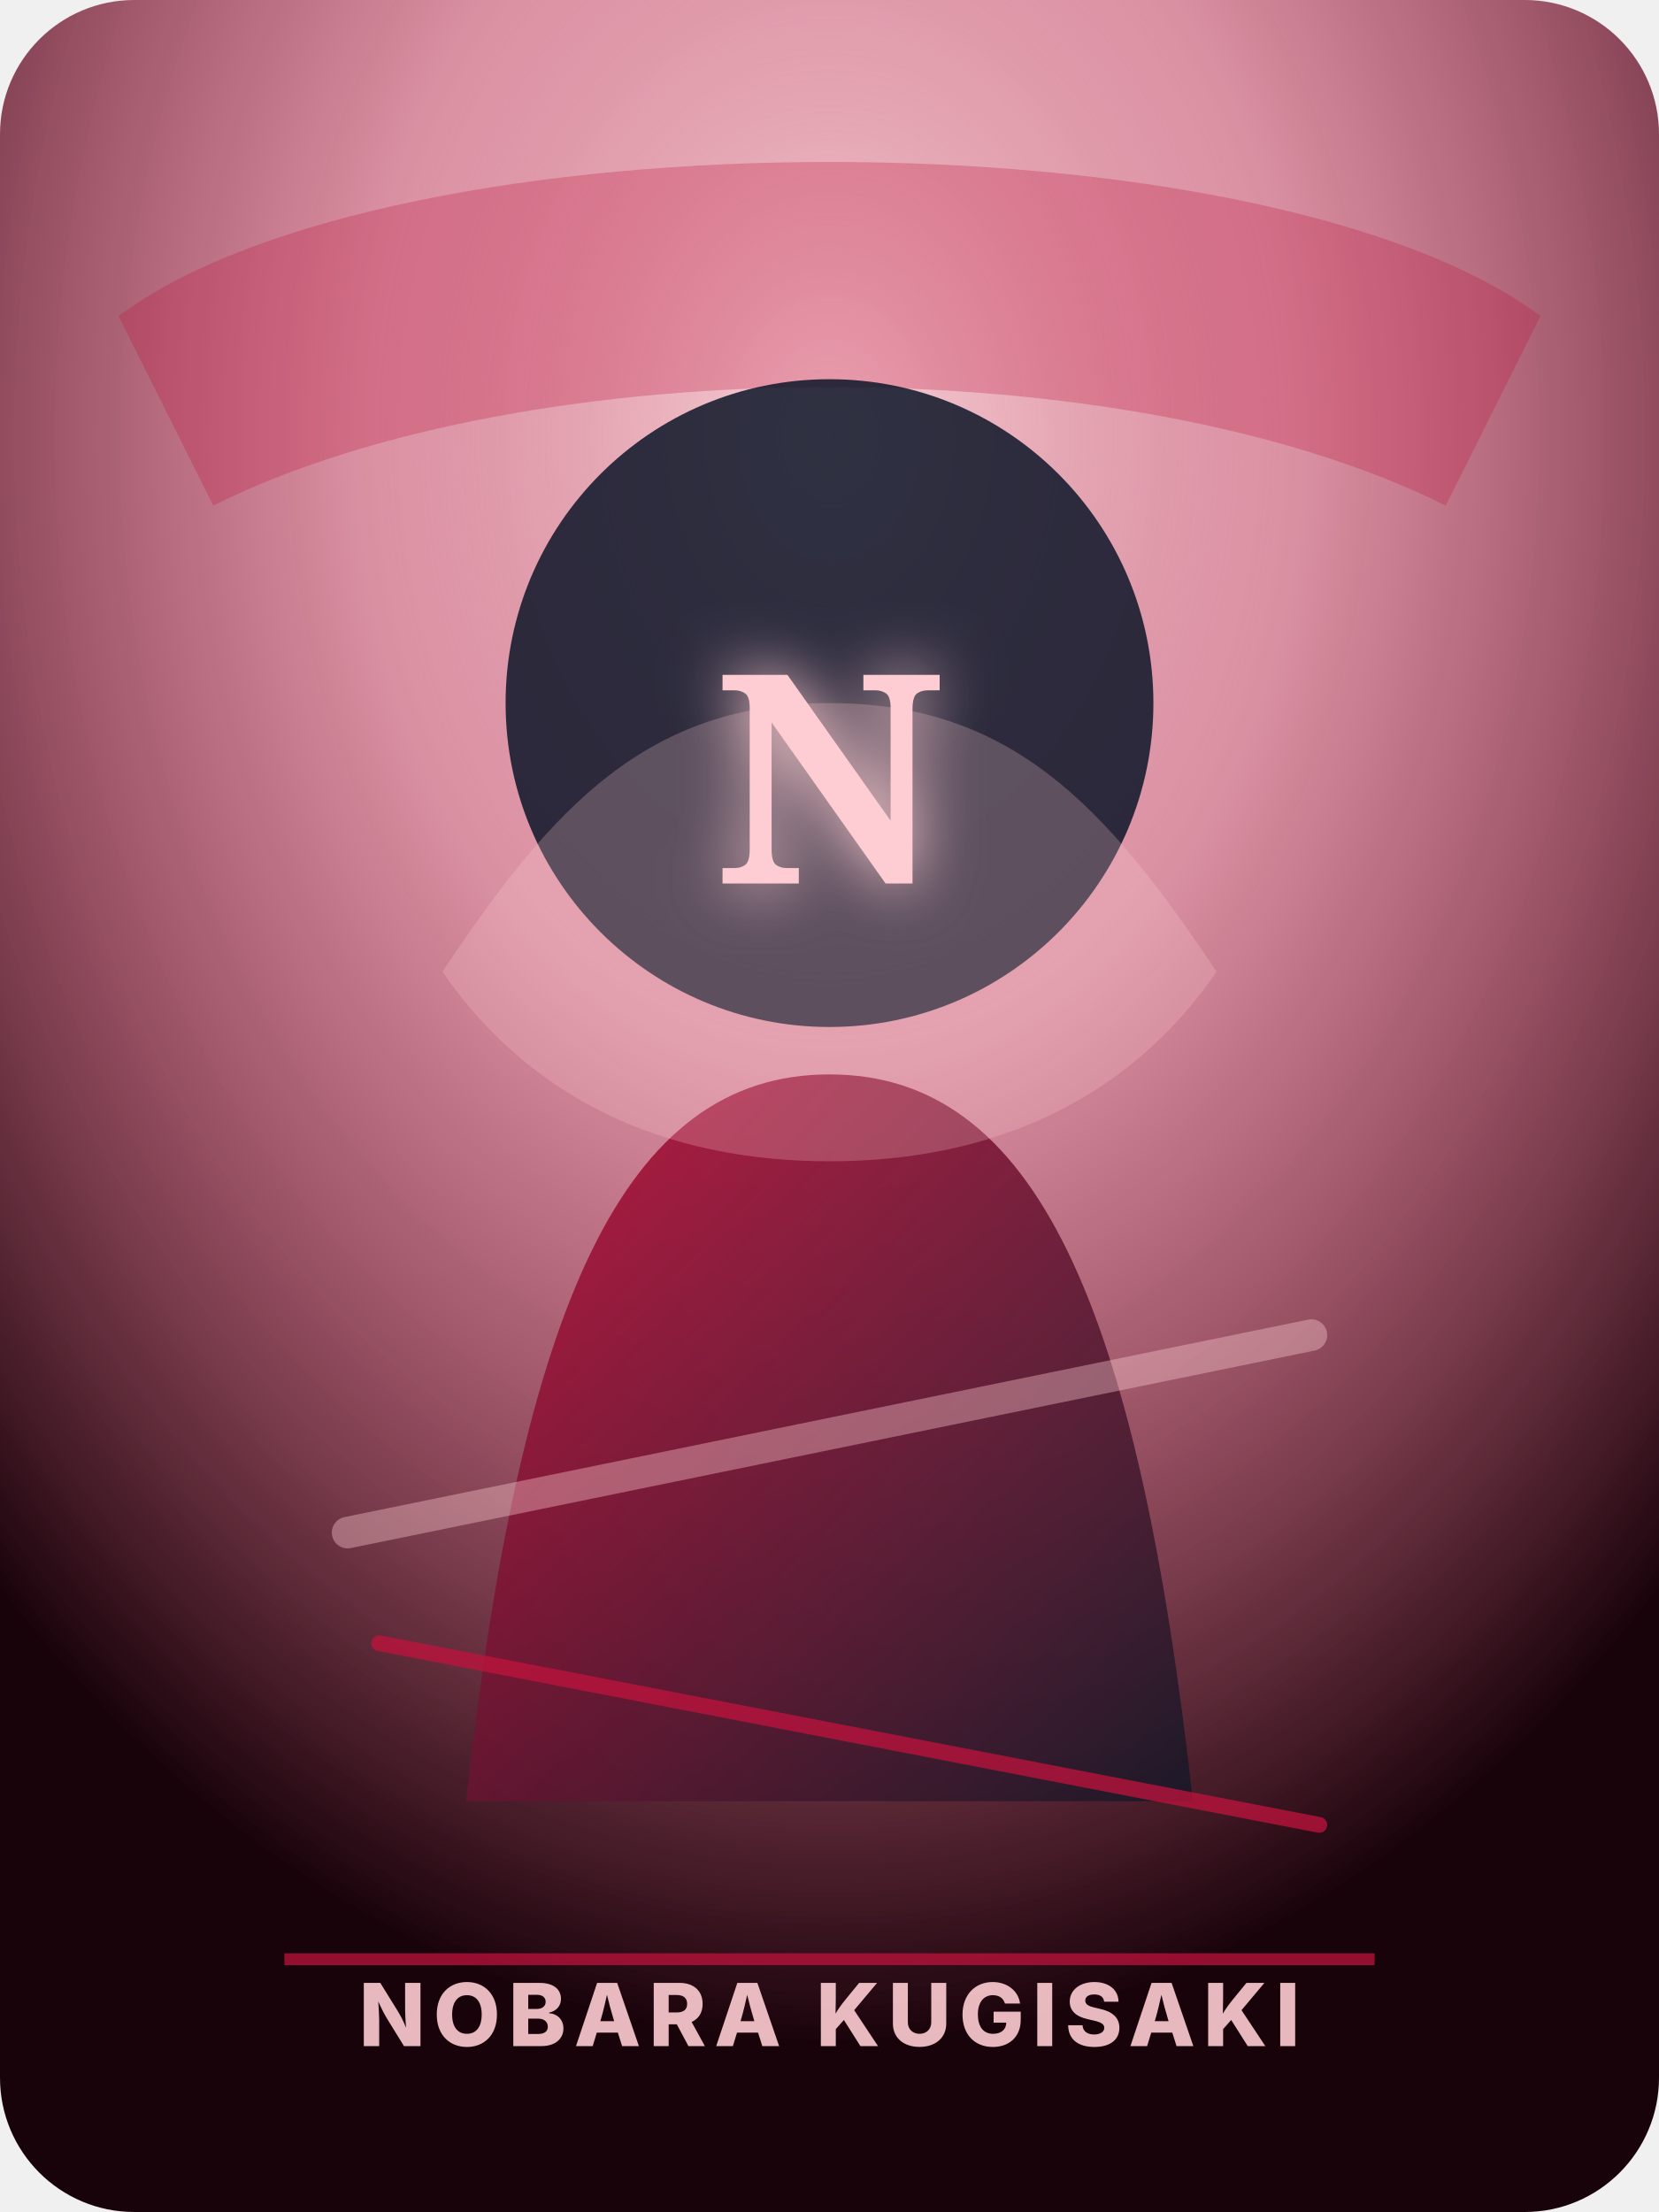
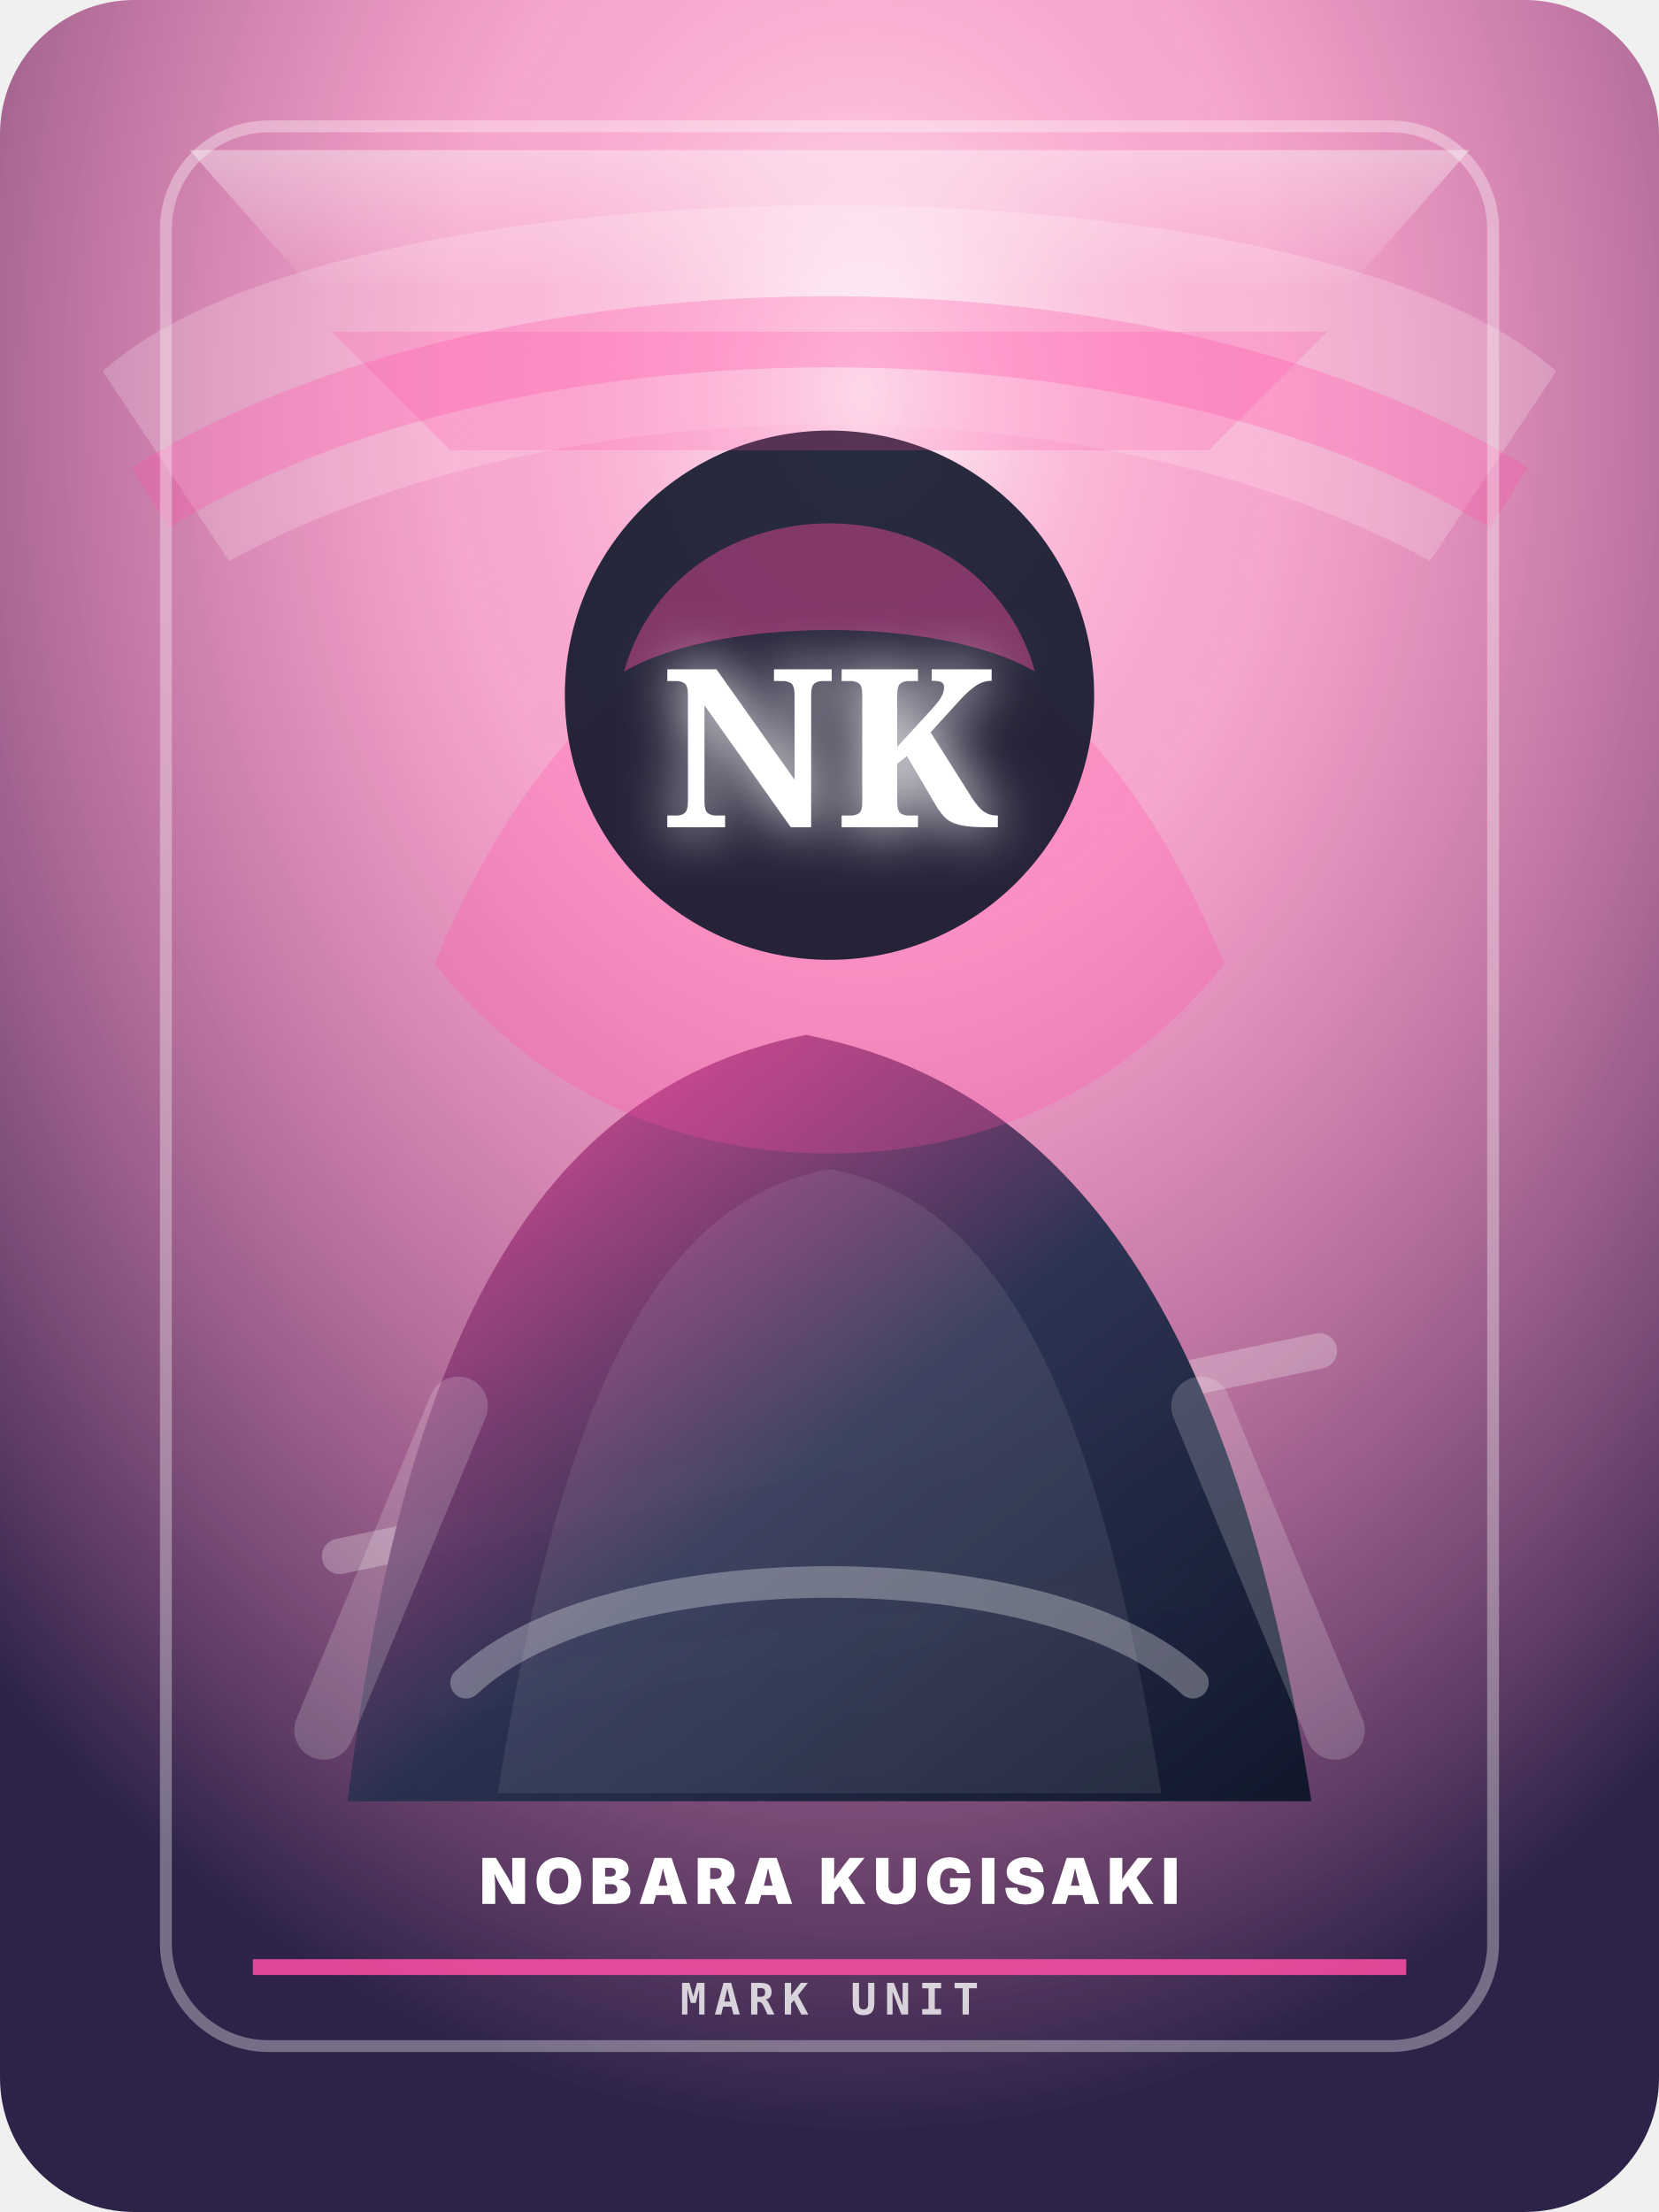
- <svg xmlns="http://www.w3.org/2000/svg" viewBox="0 0 420 560" role="img" aria-label="Nobara Kugisaki">
+ <svg xmlns="http://www.w3.org/2000/svg" viewBox="0 0 420 560" role="img" aria-label="Original replaceable unit poster for Nobara Kugisaki">
  <defs>
-     <radialGradient id="a" cx="50%" cy="20%" r="72%">
-       <stop offset="0" stop-color="#fecdd3" stop-opacity="0.7" />
-       <stop offset="0.38" stop-color="#be123c" stop-opacity="0.42" />
-       <stop offset="1" stop-color="#19030b" />
+     <radialGradient id="nobara_kugisaki_svg_sun" cx="52%" cy="18%" r="78%">
+       <stop offset="0" stop-color="#ffffff" stop-opacity="0.95" />
+       <stop offset="0.32" stop-color="#ff4fa4" stop-opacity="0.46" />
+       <stop offset="1" stop-color="#2d2348" stop-opacity="1" />
    </radialGradient>
-     <linearGradient id="b" x1="0" x2="1" y1="0" y2="1">
-       <stop offset="0" stop-color="#be123c" stop-opacity="0.95" />
-       <stop offset="1" stop-color="#111827" stop-opacity="0.8" />
+     <linearGradient id="nobara_kugisaki_svg_coat" x1="0" x2="1" y1="0" y2="1">
+       <stop offset="0" stop-color="#ff4fa4" stop-opacity="0.98" />
+       <stop offset="0.52" stop-color="#26304f" stop-opacity="0.96" />
+       <stop offset="1" stop-color="#0f172a" stop-opacity="0.98" />
    </linearGradient>
-     <filter id="glow" x="-40%" y="-40%" width="180%" height="180%">
-       <feGaussianBlur stdDeviation="8" result="blur" />
+     <linearGradient id="nobara_kugisaki_svg_glass" x1="0" x2="0" y1="0" y2="1">
+       <stop offset="0" stop-color="#ffffff" stop-opacity="0.58" />
+       <stop offset="1" stop-color="#ffffff" stop-opacity="0.05" />
+     </linearGradient>
+     <filter id="nobara_kugisaki_svg_glow" x="-40%" y="-40%" width="180%" height="180%">
+       <feGaussianBlur stdDeviation="7" result="blur" />
      <feMerge>
        <feMergeNode in="blur" />
        <feMergeNode in="SourceGraphic" />
      </feMerge>
    </filter>
  </defs>
-   <rect width="420" height="560" rx="34" fill="url(#a)" />
-   <path d="M30 80 C100 28 320 28 390 80 L366 128 C286 88 134 88 54 128 Z" fill="#be123c" opacity="0.28" />
-   <circle cx="210" cy="178" r="82" fill="#0f172a" opacity="0.86" />
-   <path d="M118 456 C132 330 158 272 210 272 C262 272 288 330 302 456 Z" fill="url(#b)" />
-   <path d="M112 246 C140 204 164 178 210 178 C256 178 280 204 308 246 C286 278 252 294 210 294 C168 294 134 278 112 246 Z" fill="#fecdd3" opacity="0.24" />
-   <path d="M88 388 L332 338" stroke="#fecdd3" stroke-width="8" stroke-linecap="round" opacity="0.38" />
-   <path d="M96 416 L334 462" stroke="#be123c" stroke-width="4" stroke-linecap="round" opacity="0.76" />
-   <path d="M72 496 L348 496" stroke="#be123c" stroke-width="3" opacity="0.75" />
-   <text x="210" y="198" text-anchor="middle" dominant-baseline="middle" font-family="Georgia, serif" font-size="74" font-weight="900" fill="#fecdd3" filter="url(#glow)">N</text>
-   <text x="210" y="518" text-anchor="middle" font-family="Inter, Arial, sans-serif" font-size="22" font-weight="800" letter-spacing="2" fill="#fecdd3" opacity="0.9">NOBARA KUGISAKI</text>
+   <rect width="420" height="560" rx="34" fill="url(#nobara_kugisaki_svg_sun)" />
+   <path d="M26 94 C88 38 332 38 394 94 L362 142 C278 96 142 96 58 142 Z" fill="#ffffff" opacity="0.2" />
+   <path d="M38 126 C128 70 292 70 382 126" fill="none" stroke="#ff4fa4" stroke-width="18" opacity="0.28" />
+   <path d="M32 388 M86 394 L334 342 M112 430 L302 402" fill="none" stroke="#ffffff" stroke-width="9" stroke-linecap="round" opacity="0.26" />
+   <path d="M64 498 L356 498" stroke="#ff4fa4" stroke-width="4" opacity="0.85" />
+   <path d="M88 456 C102 342 134 276 204 262 C276 276 314 342 332 456 Z" fill="url(#nobara_kugisaki_svg_coat)" />
+   <path d="M126 454 C142 354 166 304 210 296 C254 304 278 354 294 454 Z" fill="#ffffff" opacity="0.08" />
+   <path d="M110 244 C134 186 170 154 210 154 C250 154 286 186 310 244 C286 274 252 292 210 292 C168 292 134 274 110 244 Z" fill="#ff4fa4" opacity="0.26" />
+   <circle cx="210" cy="176" r="67" fill="#0f172a" opacity="0.9" />
+   <path d="M158 170 C172 120 248 120 262 170 C238 156 182 156 158 170 Z" fill="#ff4fa4" opacity="0.42" />
+   <path d="M116 356 L82 438 M304 356 L338 438" stroke="#ffffff" stroke-width="15" stroke-linecap="round" opacity="0.18" />
+   <path d="M118 426 C154 392 266 392 302 426" fill="none" stroke="#ffffff" stroke-width="8" stroke-linecap="round" opacity="0.3" />
+   <path d="M84 84 L336 84 L306 114 L114 114 Z" fill="#ff4fa4" opacity="0.22" />
+   <rect x="42" y="32" width="336" height="486" rx="26" fill="none" stroke="#ffffff" stroke-width="3" opacity="0.34" />
+   <path d="M48 38 L372 38 L342 72 L78 72 Z" fill="url(#nobara_kugisaki_svg_glass)" opacity="0.66" />
+   <text x="210" y="190" text-anchor="middle" dominant-baseline="middle" font-family="Georgia, serif" font-size="56" font-weight="900" fill="#ffffff" filter="url(#nobara_kugisaki_svg_glow)">NK</text>
+   <text x="210" y="482" text-anchor="middle" font-family="Inter, Arial, sans-serif" font-size="16" font-weight="900" letter-spacing="1.6" fill="#ffffff">NOBARA KUGISAKI</text>
+   <text x="210" y="510" text-anchor="middle" font-family="JetBrains Mono, monospace" font-size="11" font-weight="800" letter-spacing="2" fill="#ffffff" opacity="0.78">MARK UNIT</text>
</svg>
